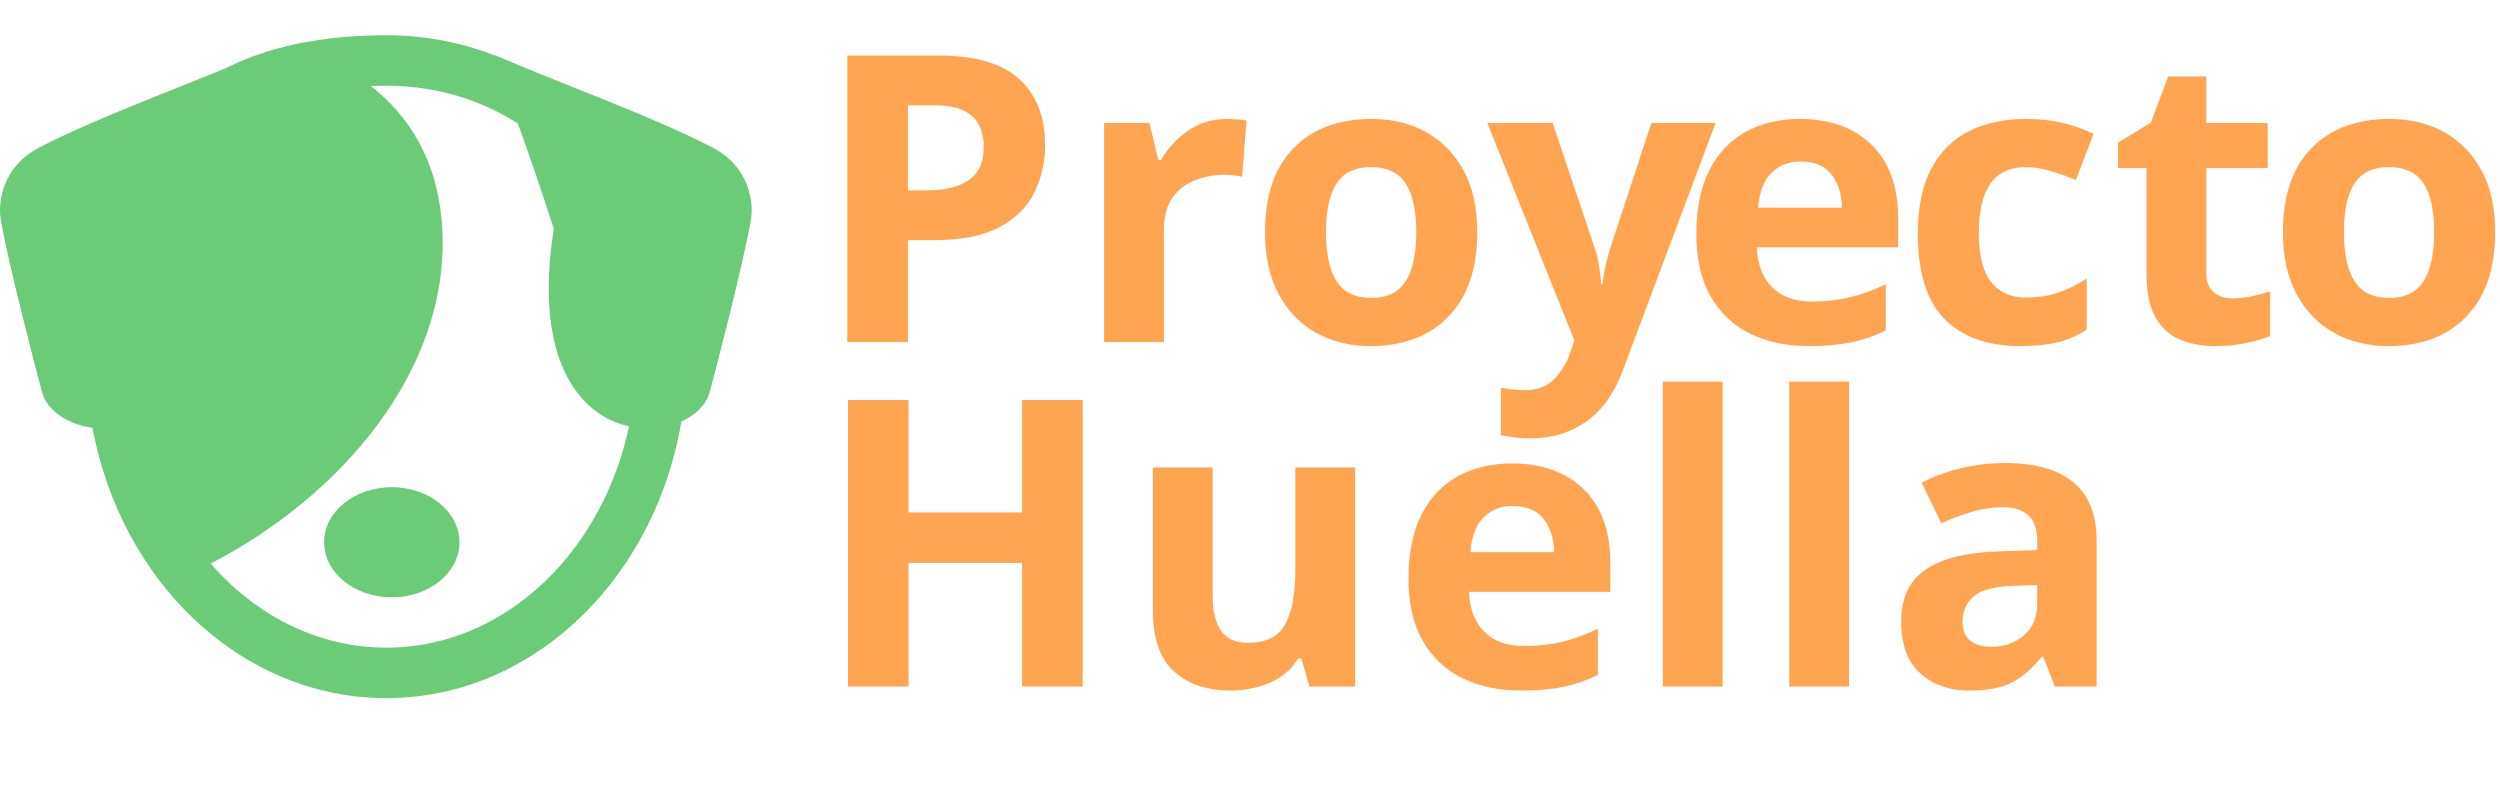
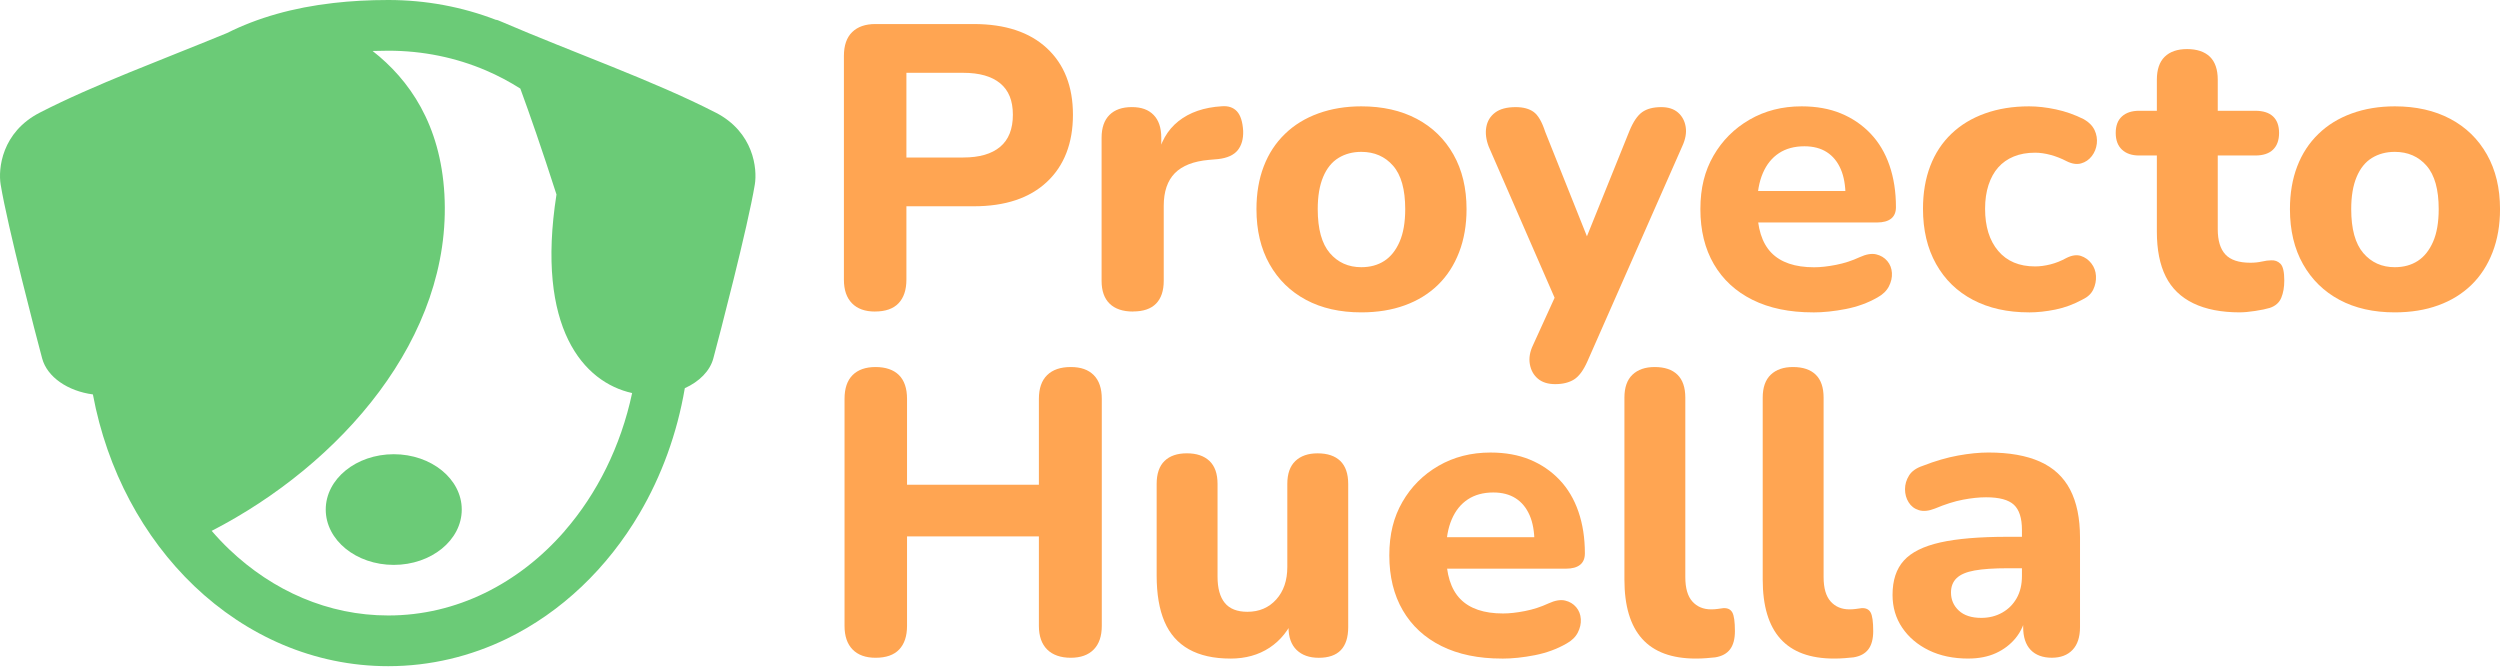
- <svg xmlns="http://www.w3.org/2000/svg" id="Layer_1" data-name="Layer 1" viewBox="0 0 2033.31 648.45">
+ <svg xmlns="http://www.w3.org/2000/svg" id="Layer_1" data-name="Layer 1" viewBox="0 0 998.42 266.05">
  <defs>
    <style>
      .cls-1 {
        fill: #6bcb77;
+       }
+ 
+       .cls-1, .cls-2 {
        stroke-width: 0px;
      }

-       .cls-2 {
-         letter-spacing: 0em;
+       .cls-3 {
+         isolation: isolate;
      }

-       .cls-3 {
-         letter-spacing: 0em;
-       }
- 
-       .cls-4 {
-         letter-spacing: .05em;
-       }
- 
-       .cls-5, .cls-6 {
-         letter-spacing: .01em;
-       }
- 
-       .cls-7, .cls-6 {
+       .cls-2 {
        fill: #ffa552;
-         font-family: Nunito-Bold, Nunito;
-         font-size: 326.33px;
-         font-variation-settings: 'wght' 700;
-         font-weight: 700;
      }
    </style>
  </defs>
  <g>
-     <text class="cls-7" transform="translate(659.79 278.2)">
-       <tspan class="cls-3" x="0" y="0">P</tspan>
-       <tspan class="cls-2" x="212.77" y="0">roy</tspan>
-       <tspan class="cls-5" x="705.2" y="0">e</tspan>
-       <tspan class="cls-4" x="885.33" y="0">c</tspan>
-       <tspan class="cls-2" x="1055.35" y="0">t</tspan>
-       <tspan class="cls-5" x="1182.29" y="0">o</tspan>
-     </text>
-     <text class="cls-6" transform="translate(660.3 558.38)">
-       <tspan x="0" y="0">Huella</tspan>
-     </text>
+     <g class="cls-3">
+       <g class="cls-3">
+         <path class="cls-2" d="m349.43,124.42c-3.97,0-7.03-1.1-9.18-3.3-2.15-2.2-3.22-5.34-3.22-9.42V22.32c0-4.19,1.1-7.35,3.3-9.5,2.2-2.15,5.29-3.22,9.26-3.22h39.29c12.56,0,22.3,3.22,29.23,9.66,6.92,6.44,10.39,15.3,10.39,26.57s-3.46,20.32-10.39,26.81c-6.92,6.5-16.67,9.74-29.23,9.74h-26.89v29.31c0,4.08-1.05,7.22-3.14,9.42s-5.23,3.3-9.42,3.3Zm12.56-61.52h22.71c6.44,0,11.35-1.42,14.74-4.27,3.38-2.84,5.07-7.11,5.07-12.8s-1.69-9.77-5.07-12.56c-3.38-2.79-8.29-4.19-14.74-4.19h-22.71v33.82Z" />
+       </g>
+       <g class="cls-3">
+         <path class="cls-2" d="m452.5,124.42c-4.08,0-7.19-1.05-9.34-3.14-2.15-2.09-3.22-5.13-3.22-9.1v-57.17c0-3.97,1.05-7.01,3.14-9.1,2.09-2.09,5.07-3.14,8.94-3.14s6.66,1.05,8.7,3.14c2.04,2.09,3.06,5.13,3.06,9.1v8.37h-1.61c1.18-6.44,4-11.43,8.46-14.98,4.45-3.54,10.23-5.53,17.31-5.96,2.58-.21,4.59.46,6.04,2.01,1.45,1.56,2.28,4.16,2.5,7.81.11,3.22-.62,5.8-2.17,7.73-1.56,1.93-4.16,3.12-7.81,3.54l-3.7.32c-6.12.54-10.66,2.31-13.61,5.31-2.95,3.01-4.43,7.36-4.43,13.04v29.95c0,3.97-1.02,7.01-3.06,9.1-2.04,2.09-5.1,3.14-9.18,3.14Z" />
+         <path class="cls-2" d="m543.65,124.75c-8.48,0-15.84-1.66-22.06-4.99-6.23-3.33-11.09-8.08-14.57-14.25-3.49-6.17-5.23-13.5-5.23-21.98,0-6.33.97-12.02,2.9-17.07,1.93-5.05,4.75-9.37,8.46-12.96,3.7-3.6,8.16-6.33,13.37-8.21,5.21-1.88,10.92-2.82,17.15-2.82,8.48,0,15.86,1.67,22.14,4.99,6.28,3.33,11.16,8.08,14.65,14.25,3.49,6.17,5.23,13.45,5.23,21.82,0,6.34-.99,12.08-2.98,17.23-1.99,5.15-4.81,9.5-8.46,13.04-3.65,3.54-8.05,6.26-13.21,8.13-5.15,1.88-10.95,2.82-17.39,2.82Zm0-18.04c3.54,0,6.6-.83,9.18-2.5,2.58-1.66,4.61-4.21,6.12-7.65,1.5-3.43,2.25-7.78,2.25-13.04,0-7.84-1.61-13.61-4.83-17.31s-7.46-5.56-12.72-5.56c-3.44,0-6.47.81-9.1,2.42-2.63,1.61-4.67,4.13-6.12,7.57-1.45,3.44-2.17,7.73-2.17,12.88,0,7.95,1.61,13.8,4.83,17.55,3.22,3.76,7.41,5.64,12.56,5.64Z" />
+         <path class="cls-2" d="m621.11,153.41c-2.9,0-5.21-.72-6.92-2.17-1.72-1.45-2.79-3.38-3.22-5.8-.43-2.42,0-4.97,1.29-7.65l10.79-23.67v9.82l-28.5-65.38c-1.07-2.79-1.4-5.4-.97-7.81.43-2.42,1.61-4.35,3.54-5.8s4.67-2.17,8.21-2.17c3,0,5.39.64,7.17,1.93,1.77,1.29,3.3,3.92,4.59,7.89l19.16,47.99h-4.99l19.49-48.31c1.5-3.65,3.19-6.14,5.07-7.49,1.88-1.34,4.43-2.01,7.65-2.01,2.79,0,5.02.73,6.68,2.17,1.66,1.45,2.68,3.36,3.06,5.72.38,2.36-.08,4.94-1.37,7.73l-37.84,85.83c-1.61,3.65-3.41,6.09-5.39,7.33-1.99,1.23-4.48,1.85-7.49,1.85Z" />
+       </g>
+       <g class="cls-3">
+         <path class="cls-2" d="m724.01,124.75c-9.34,0-17.37-1.66-24.08-4.99-6.71-3.33-11.86-8.08-15.46-14.25-3.6-6.17-5.39-13.5-5.39-21.98s1.74-15.27,5.23-21.34c3.49-6.06,8.29-10.87,14.41-14.41,6.12-3.54,13.04-5.31,20.77-5.31,5.9,0,11.14.94,15.7,2.82,4.56,1.88,8.51,4.56,11.84,8.05,3.33,3.49,5.85,7.73,7.57,12.72,1.72,4.99,2.58,10.55,2.58,16.67,0,2.04-.64,3.57-1.93,4.59-1.29,1.02-3.17,1.53-5.64,1.53h-50.4v-12.56h40.42l-2.58,2.25c0-4.4-.64-8.08-1.93-11.03-1.29-2.95-3.14-5.21-5.56-6.76-2.42-1.55-5.4-2.33-8.94-2.33-3.97,0-7.35.91-10.15,2.74-2.79,1.83-4.94,4.48-6.44,7.97-1.5,3.49-2.25,7.65-2.25,12.48v1.29c0,8.16,1.88,14.17,5.64,18.04,3.76,3.87,9.45,5.8,17.07,5.8,2.58,0,5.5-.32,8.78-.97,3.27-.64,6.41-1.66,9.42-3.06,2.58-1.18,4.78-1.56,6.6-1.13,1.82.43,3.3,1.32,4.43,2.66,1.13,1.34,1.74,2.93,1.85,4.75.11,1.83-.3,3.62-1.21,5.39-.91,1.77-2.44,3.25-4.59,4.43-3.76,2.15-7.95,3.68-12.56,4.59-4.62.91-9.02,1.37-13.21,1.37Z" />
+       </g>
+       <g class="cls-3">
+         <path class="cls-2" d="m810.33,124.75c-8.59,0-16.05-1.66-22.38-4.99-6.34-3.33-11.25-8.1-14.74-14.33-3.49-6.23-5.23-13.58-5.23-22.06,0-6.33.97-12.02,2.9-17.07,1.93-5.05,4.75-9.34,8.46-12.88,3.7-3.54,8.18-6.25,13.45-8.13,5.26-1.88,11.11-2.82,17.55-2.82,3.33,0,6.9.4,10.71,1.21,3.81.81,7.54,2.12,11.19,3.95,2.04,1.18,3.46,2.63,4.27,4.35.81,1.72,1.1,3.52.89,5.39-.22,1.88-.89,3.54-2.01,4.99-1.13,1.45-2.55,2.42-4.27,2.9-1.72.48-3.65.19-5.8-.89-2.04-1.07-4.16-1.9-6.36-2.5-2.2-.59-4.27-.89-6.2-.89-3.22,0-6.07.51-8.54,1.53-2.47,1.02-4.54,2.47-6.2,4.35-1.67,1.88-2.95,4.21-3.87,7.01-.91,2.79-1.37,5.96-1.37,9.5,0,7.09,1.74,12.7,5.23,16.83,3.49,4.13,8.4,6.2,14.73,6.2,1.93,0,3.97-.27,6.12-.81,2.15-.54,4.29-1.39,6.44-2.58,2.15-1.07,4.05-1.34,5.72-.81,1.66.54,3.06,1.53,4.19,2.98,1.13,1.45,1.74,3.12,1.85,4.99.11,1.88-.24,3.68-1.05,5.4-.8,1.72-2.23,3.06-4.27,4.03-3.54,1.93-7.17,3.28-10.87,4.03-3.7.75-7.22,1.13-10.55,1.13Z" />
+       </g>
+       <g class="cls-3">
+         <path class="cls-2" d="m894.55,124.75c-7.41,0-13.61-1.21-18.6-3.62-4.99-2.42-8.67-5.98-11.03-10.71-2.36-4.72-3.54-10.68-3.54-17.88v-30.44h-7.09c-2.9,0-5.18-.78-6.84-2.33-1.66-1.56-2.5-3.78-2.5-6.68s.83-5.1,2.5-6.6c1.66-1.5,3.95-2.25,6.84-2.25h7.09v-12.4c0-4.08,1.05-7.14,3.14-9.18,2.09-2.04,5.07-3.06,8.94-3.06s7,1.02,9.1,3.06c2.09,2.04,3.14,5.1,3.14,9.18v12.4h14.98c3.11,0,5.48.75,7.09,2.25,1.61,1.5,2.42,3.7,2.42,6.6s-.81,5.13-2.42,6.68c-1.61,1.56-3.97,2.33-7.09,2.33h-14.98v29.47c0,4.51,1.02,7.87,3.06,10.06,2.04,2.2,5.37,3.3,9.98,3.3,1.61,0,3.14-.16,4.59-.48s2.66-.48,3.62-.48c1.5-.11,2.76.35,3.79,1.37,1.02,1.02,1.53,3.25,1.53,6.68,0,2.69-.4,4.99-1.21,6.92-.8,1.93-2.33,3.28-4.59,4.03-1.4.43-3.33.83-5.8,1.21-2.47.38-4.51.56-6.12.56Z" />
+       </g>
+       <g class="cls-3">
+         <path class="cls-2" d="m956.39,124.75c-8.48,0-15.84-1.66-22.06-4.99-6.23-3.33-11.09-8.08-14.57-14.25-3.49-6.17-5.23-13.5-5.23-21.98,0-6.33.97-12.02,2.9-17.07,1.93-5.05,4.75-9.37,8.46-12.96,3.7-3.6,8.16-6.33,13.37-8.21,5.21-1.88,10.92-2.82,17.15-2.82,8.48,0,15.86,1.67,22.14,4.99,6.28,3.33,11.16,8.08,14.65,14.25,3.49,6.17,5.23,13.45,5.23,21.82,0,6.34-.99,12.08-2.98,17.23-1.99,5.15-4.81,9.5-8.46,13.04-3.65,3.54-8.05,6.26-13.21,8.13-5.15,1.88-10.95,2.82-17.39,2.82Zm0-18.04c3.54,0,6.6-.83,9.18-2.5,2.58-1.66,4.61-4.21,6.12-7.65,1.5-3.43,2.25-7.78,2.25-13.04,0-7.84-1.61-13.61-4.83-17.31s-7.46-5.56-12.72-5.56c-3.44,0-6.47.81-9.1,2.42-2.63,1.61-4.67,4.13-6.12,7.57-1.45,3.44-2.17,7.73-2.17,12.88,0,7.95,1.61,13.8,4.83,17.55,3.22,3.76,7.41,5.64,12.56,5.64Z" />
+       </g>
+     </g>
+     <g class="cls-3">
+       <g class="cls-3">
+         <path class="cls-2" d="m349.68,262.69c-3.97,0-7.03-1.1-9.18-3.3-2.15-2.2-3.22-5.34-3.22-9.42v-90.67c0-4.19,1.07-7.35,3.22-9.5,2.15-2.15,5.21-3.22,9.18-3.22s7.19,1.07,9.34,3.22c2.15,2.15,3.22,5.31,3.22,9.5v34.3h52.66v-34.3c0-4.19,1.1-7.35,3.3-9.5,2.2-2.15,5.34-3.22,9.42-3.22s7.03,1.07,9.18,3.22c2.15,2.15,3.22,5.31,3.22,9.5v90.67c0,4.08-1.07,7.22-3.22,9.42-2.15,2.2-5.21,3.3-9.18,3.3s-7.22-1.1-9.42-3.3c-2.2-2.2-3.3-5.34-3.3-9.42v-35.75h-52.66v35.75c0,4.08-1.05,7.22-3.14,9.42s-5.23,3.3-9.42,3.3Z" />
+         <path class="cls-2" d="m491.4,263.01c-6.66,0-12.19-1.24-16.59-3.7-4.4-2.47-7.65-6.14-9.74-11.03-2.09-4.88-3.14-11.03-3.14-18.44v-36.56c0-4.08,1.05-7.14,3.14-9.18,2.09-2.04,5.07-3.06,8.94-3.06s6.87,1.02,9.02,3.06c2.15,2.04,3.22,5.1,3.22,9.18v37.04c0,4.62.97,8.11,2.9,10.47,1.93,2.36,4.94,3.54,9.02,3.54,4.72,0,8.56-1.64,11.51-4.91,2.95-3.27,4.43-7.59,4.43-12.96v-33.17c0-4.08,1.07-7.14,3.22-9.18,2.15-2.04,5.1-3.06,8.86-3.06,3.97,0,7,1.02,9.1,3.06,2.09,2.04,3.14,5.1,3.14,9.18v57.17c0,8.16-3.92,12.24-11.76,12.24-3.76,0-6.71-1.05-8.86-3.14-2.15-2.09-3.22-5.13-3.22-9.1v-10.95l2.58,6.44c-2.36,5.58-5.74,9.82-10.15,12.72-4.4,2.9-9.61,4.35-15.62,4.35Z" />
+         <path class="cls-2" d="m599.78,263.01c-9.34,0-17.37-1.66-24.08-4.99-6.71-3.33-11.86-8.08-15.46-14.25-3.6-6.17-5.39-13.5-5.39-21.98s1.74-15.27,5.23-21.34c3.49-6.06,8.29-10.87,14.41-14.41,6.12-3.54,13.04-5.31,20.77-5.31,5.9,0,11.14.94,15.7,2.82,4.56,1.88,8.51,4.56,11.84,8.05,3.33,3.49,5.85,7.73,7.57,12.72,1.72,4.99,2.58,10.55,2.58,16.67,0,2.04-.64,3.57-1.93,4.59-1.29,1.02-3.17,1.53-5.64,1.53h-50.41v-12.56h40.42l-2.58,2.25c0-4.4-.64-8.08-1.93-11.03-1.29-2.95-3.14-5.21-5.56-6.76-2.42-1.55-5.4-2.33-8.94-2.33-3.97,0-7.35.91-10.15,2.74-2.79,1.83-4.94,4.48-6.44,7.97-1.5,3.49-2.25,7.65-2.25,12.48v1.29c0,8.16,1.88,14.17,5.64,18.04,3.76,3.87,9.45,5.8,17.07,5.8,2.58,0,5.5-.32,8.78-.97,3.27-.64,6.41-1.66,9.42-3.06,2.58-1.18,4.78-1.56,6.6-1.13,1.82.43,3.3,1.32,4.43,2.66,1.13,1.34,1.74,2.93,1.85,4.75.11,1.83-.3,3.62-1.21,5.39-.91,1.77-2.44,3.25-4.59,4.43-3.76,2.15-7.95,3.68-12.56,4.59-4.62.91-9.02,1.37-13.21,1.37Z" />
+         <path class="cls-2" d="m677.24,263.01c-9.56,0-16.7-2.63-21.42-7.89-4.73-5.26-7.08-13.15-7.08-23.67v-72.63c0-4.08,1.07-7.14,3.22-9.18,2.15-2.04,5.1-3.06,8.86-3.06,3.97,0,7.01,1.02,9.1,3.06,2.09,2.04,3.14,5.1,3.14,9.18v71.66c0,4.4.94,7.65,2.82,9.74,1.88,2.09,4.37,3.14,7.49,3.14.86,0,1.69-.05,2.5-.16.81-.11,1.58-.21,2.33-.32,1.72-.11,2.92.46,3.62,1.69.7,1.24,1.05,3.73,1.05,7.49,0,3.12-.64,5.53-1.93,7.25-1.29,1.72-3.28,2.79-5.96,3.22-.97.11-2.15.21-3.54.32-1.4.11-2.79.16-4.19.16Z" />
+         <path class="cls-2" d="m732.47,263.01c-9.56,0-16.69-2.63-21.42-7.89-4.73-5.26-7.08-13.15-7.08-23.67v-72.63c0-4.08,1.07-7.14,3.22-9.18,2.15-2.04,5.1-3.06,8.86-3.06,3.97,0,7.01,1.02,9.1,3.06,2.09,2.04,3.14,5.1,3.14,9.18v71.66c0,4.4.94,7.65,2.82,9.74,1.88,2.09,4.37,3.14,7.49,3.14.86,0,1.69-.05,2.5-.16.81-.11,1.58-.21,2.33-.32,1.72-.11,2.92.46,3.62,1.69.7,1.24,1.05,3.73,1.05,7.49,0,3.12-.64,5.53-1.93,7.25-1.29,1.72-3.28,2.79-5.96,3.22-.97.11-2.15.21-3.54.32-1.4.11-2.79.16-4.19.16Z" />
+         <path class="cls-2" d="m786.1,263.01c-6.01,0-11.27-1.1-15.78-3.3s-8.05-5.21-10.63-9.02c-2.58-3.81-3.87-8.19-3.87-13.12,0-5.8,1.5-10.36,4.51-13.69,3-3.33,7.86-5.74,14.57-7.25,6.71-1.5,15.65-2.25,26.81-2.25h8.53v12.56h-8.37c-5.58,0-10.01.3-13.29.89-3.28.59-5.66,1.61-7.17,3.06-1.5,1.45-2.25,3.36-2.25,5.72,0,2.9,1.05,5.31,3.14,7.25,2.09,1.93,5.07,2.9,8.94,2.9,3.11,0,5.9-.7,8.37-2.09,2.47-1.39,4.4-3.33,5.8-5.8,1.39-2.47,2.09-5.42,2.09-8.86v-18.36c0-4.72-1.07-8.08-3.22-10.07-2.15-1.99-5.85-2.98-11.11-2.98-2.79,0-5.88.32-9.26.97-3.38.64-7.11,1.83-11.19,3.54-2.47.97-4.59,1.18-6.36.64-1.77-.54-3.14-1.58-4.11-3.14-.97-1.55-1.45-3.3-1.45-5.23s.54-3.76,1.61-5.48c1.07-1.72,2.9-3,5.47-3.86,4.94-1.93,9.63-3.3,14.09-4.11,4.45-.81,8.51-1.21,12.16-1.21,8.27,0,15.11,1.21,20.53,3.62,5.42,2.42,9.45,6.15,12.08,11.19,2.63,5.05,3.95,11.43,3.95,19.16v35.75c0,3.97-.99,7.01-2.98,9.1-1.99,2.09-4.75,3.14-8.29,3.14s-6.47-1.05-8.45-3.14c-1.99-2.09-2.98-5.13-2.98-9.1v-5.96l1.13,1.13c-.64,3.54-2.01,6.6-4.11,9.18s-4.73,4.59-7.89,6.04c-3.17,1.45-6.84,2.17-11.03,2.17Z" />
+       </g>
+     </g>
  </g>
  <g>
-     <path class="cls-1" d="m579.13,119.78c-50.38-25.88-114.9-48.42-173.72-73.72-1.92-.84-3.26-1.42-4.01-1.32-27.17-10.45-56.57-16.08-87.19-16.06-15.58,0-30.3.82-44.26,2.41-32.91,3.75-61.59,11.96-86.24,24.33-52.45,21.64-107.38,41.72-151.46,64.37C1.29,135.68-1.56,165.38.53,178.01c5.6,33.96,28.81,122.99,33.58,140.72,4.07,15.13,20.84,26.48,41.08,29.16,11.49,61.52,40.81,115.72,82.04,155.09h0c21.07,20.08,45.26,36.29,71.76,47.49,26.48,11.19,55.26,17.35,85.21,17.33,34.11.02,66.7-7.99,96.13-22.3,44.16-21.49,81.22-57.08,107.23-101.35,17.74-30.19,30.38-64.5,36.63-101.31,11.64-5.26,20.32-13.81,23.08-24.11,4.78-17.73,27.99-106.76,33.58-140.72,2.09-12.63-.76-42.33-31.72-58.23Zm-122.1,338.61c-18.56,21.34-40.53,38.45-64.67,50.19-24.14,11.75-50.43,18.17-78.16,18.17-24.33,0-47.58-4.96-69.24-14.11-21.64-9.14-41.7-22.5-59.41-39.37h.02c-5.07-4.81-9.91-9.96-14.55-15.36.11.11.24.24.37.35,104.07-53.55,194.86-156.37,188.3-272.46-3.21-56.33-28.25-92.56-58.12-115.87,4.14-.13,8.32-.22,12.63-.22,28.19.02,54.86,5.6,79.07,15.95,9.7,4.14,18.99,9.07,27.86,14.7,7.54,20.56,17.24,48.31,29.26,85.71-16.94,108.29,21.98,152.01,61.22,160.7-9.18,43.18-28.47,81.59-54.58,111.59Z" />
-     <path class="cls-1" d="m318.65,396.26c-30.39,0-55.04,20.04-55.04,44.78s24.65,44.78,55.04,44.78,55.04-20.04,55.04-44.78-24.65-44.78-55.04-44.78Z" />
+     <path class="cls-1" d="m285.79,44.96c-24.86-12.77-56.7-23.89-85.73-36.38-.95-.41-1.61-.7-1.98-.65C184.68,2.77,170.17,0,155.06,0,147.37,0,140.11.4,133.22,1.19c-16.24,1.85-30.39,5.9-42.56,12.01-25.88,10.68-52.99,20.59-74.74,31.77C.64,52.8-.77,67.46.26,73.69c2.76,16.76,14.22,60.69,16.57,69.44,2.01,7.47,10.28,13.07,20.27,14.39,5.67,30.36,20.14,57.11,40.49,76.54h0c10.4,9.91,22.34,17.91,35.41,23.44,13.07,5.52,27.27,8.56,42.05,8.55,16.83,0,32.92-3.94,47.44-11,21.79-10.61,40.08-28.17,52.92-50.02,8.75-14.9,14.99-31.83,18.08-50,5.74-2.6,10.03-6.82,11.39-11.9,2.36-8.75,13.81-52.68,16.57-69.44,1.03-6.23-.38-20.89-15.65-28.74h0Zm-60.26,167.1c-9.16,10.53-20,18.97-31.91,24.77-11.91,5.8-24.89,8.97-38.57,8.97-12.01,0-23.48-2.45-34.17-6.96-10.68-4.51-20.58-11.1-29.32-19.43h0c-2.5-2.37-4.89-4.92-7.18-7.58.05.05.12.12.18.17,51.36-26.43,96.16-77.17,92.92-134.46-1.58-27.8-13.94-45.68-28.68-57.18,2.04-.06,4.11-.11,6.23-.11,13.91,0,27.07,2.76,39.02,7.87,4.79,2.04,9.37,4.48,13.75,7.25,3.72,10.15,8.51,23.84,14.44,42.3-8.36,53.44,10.85,75.02,30.21,79.3-4.53,21.31-14.05,40.26-26.93,55.07h0Z" />
+     <path class="cls-1" d="m157.25,181.4c-15,0-27.16,9.89-27.16,22.1s12.16,22.1,27.16,22.1,27.16-9.89,27.16-22.1-12.16-22.1-27.16-22.1Z" />
  </g>
</svg>
